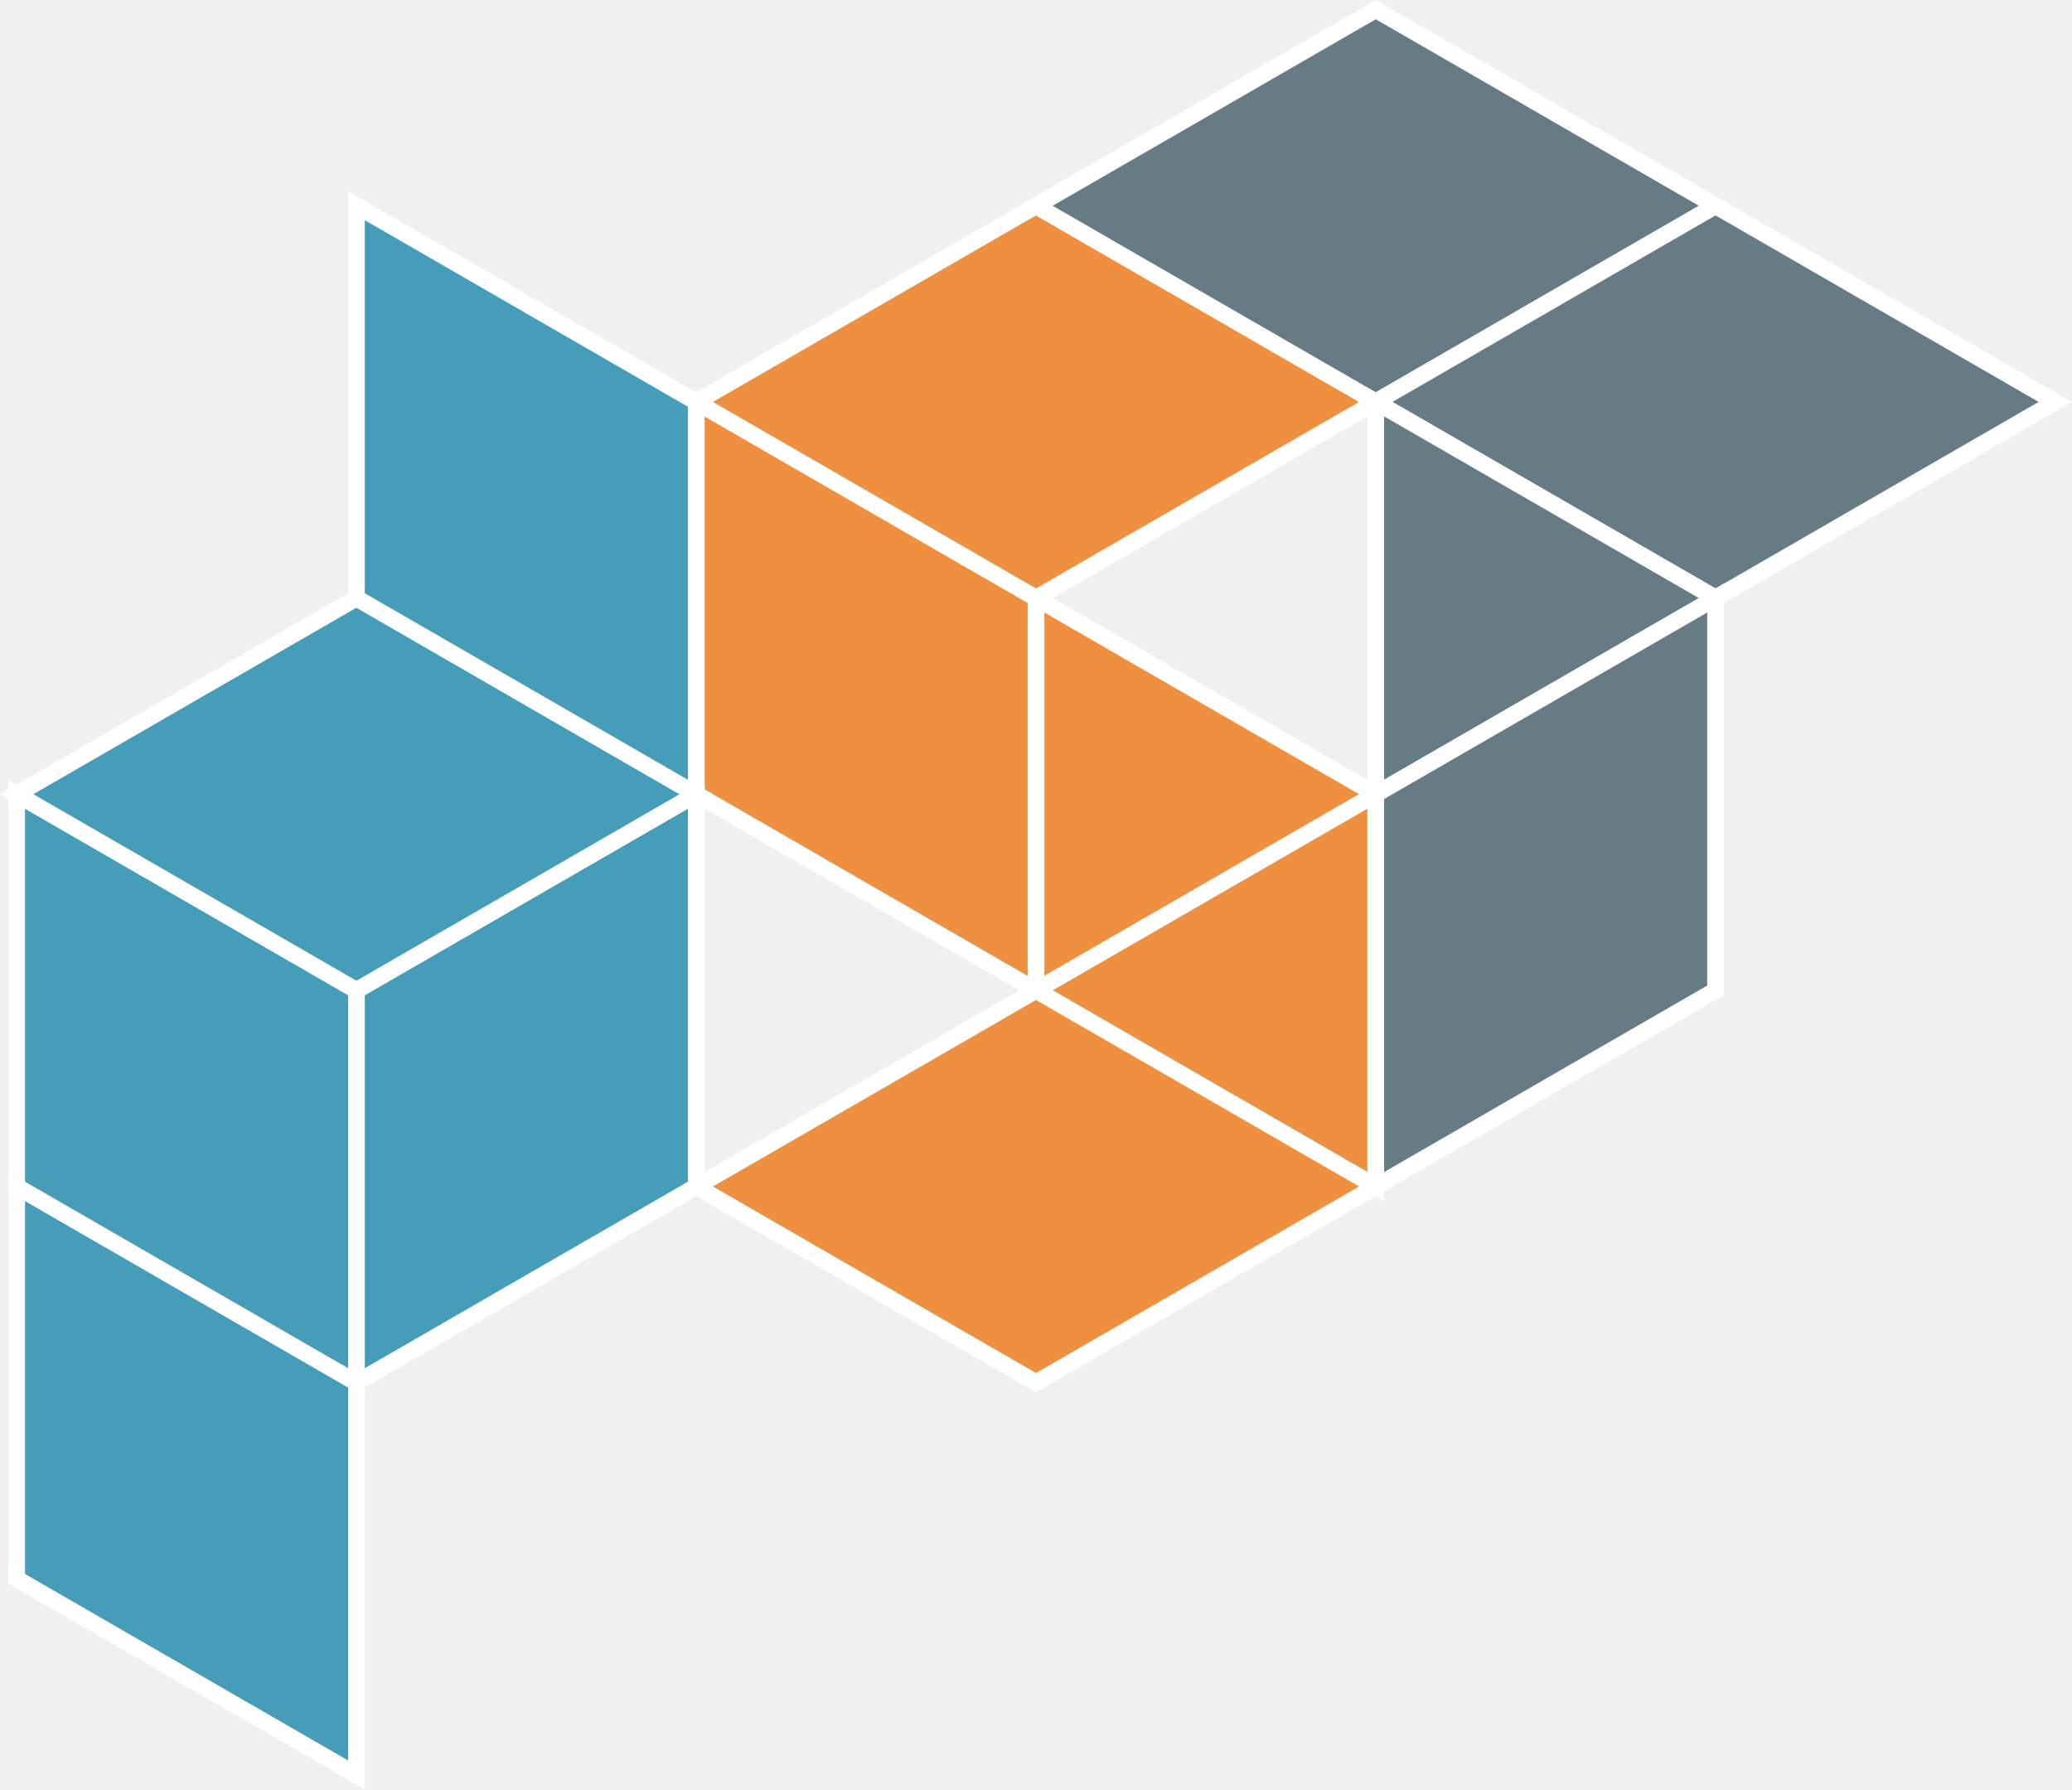
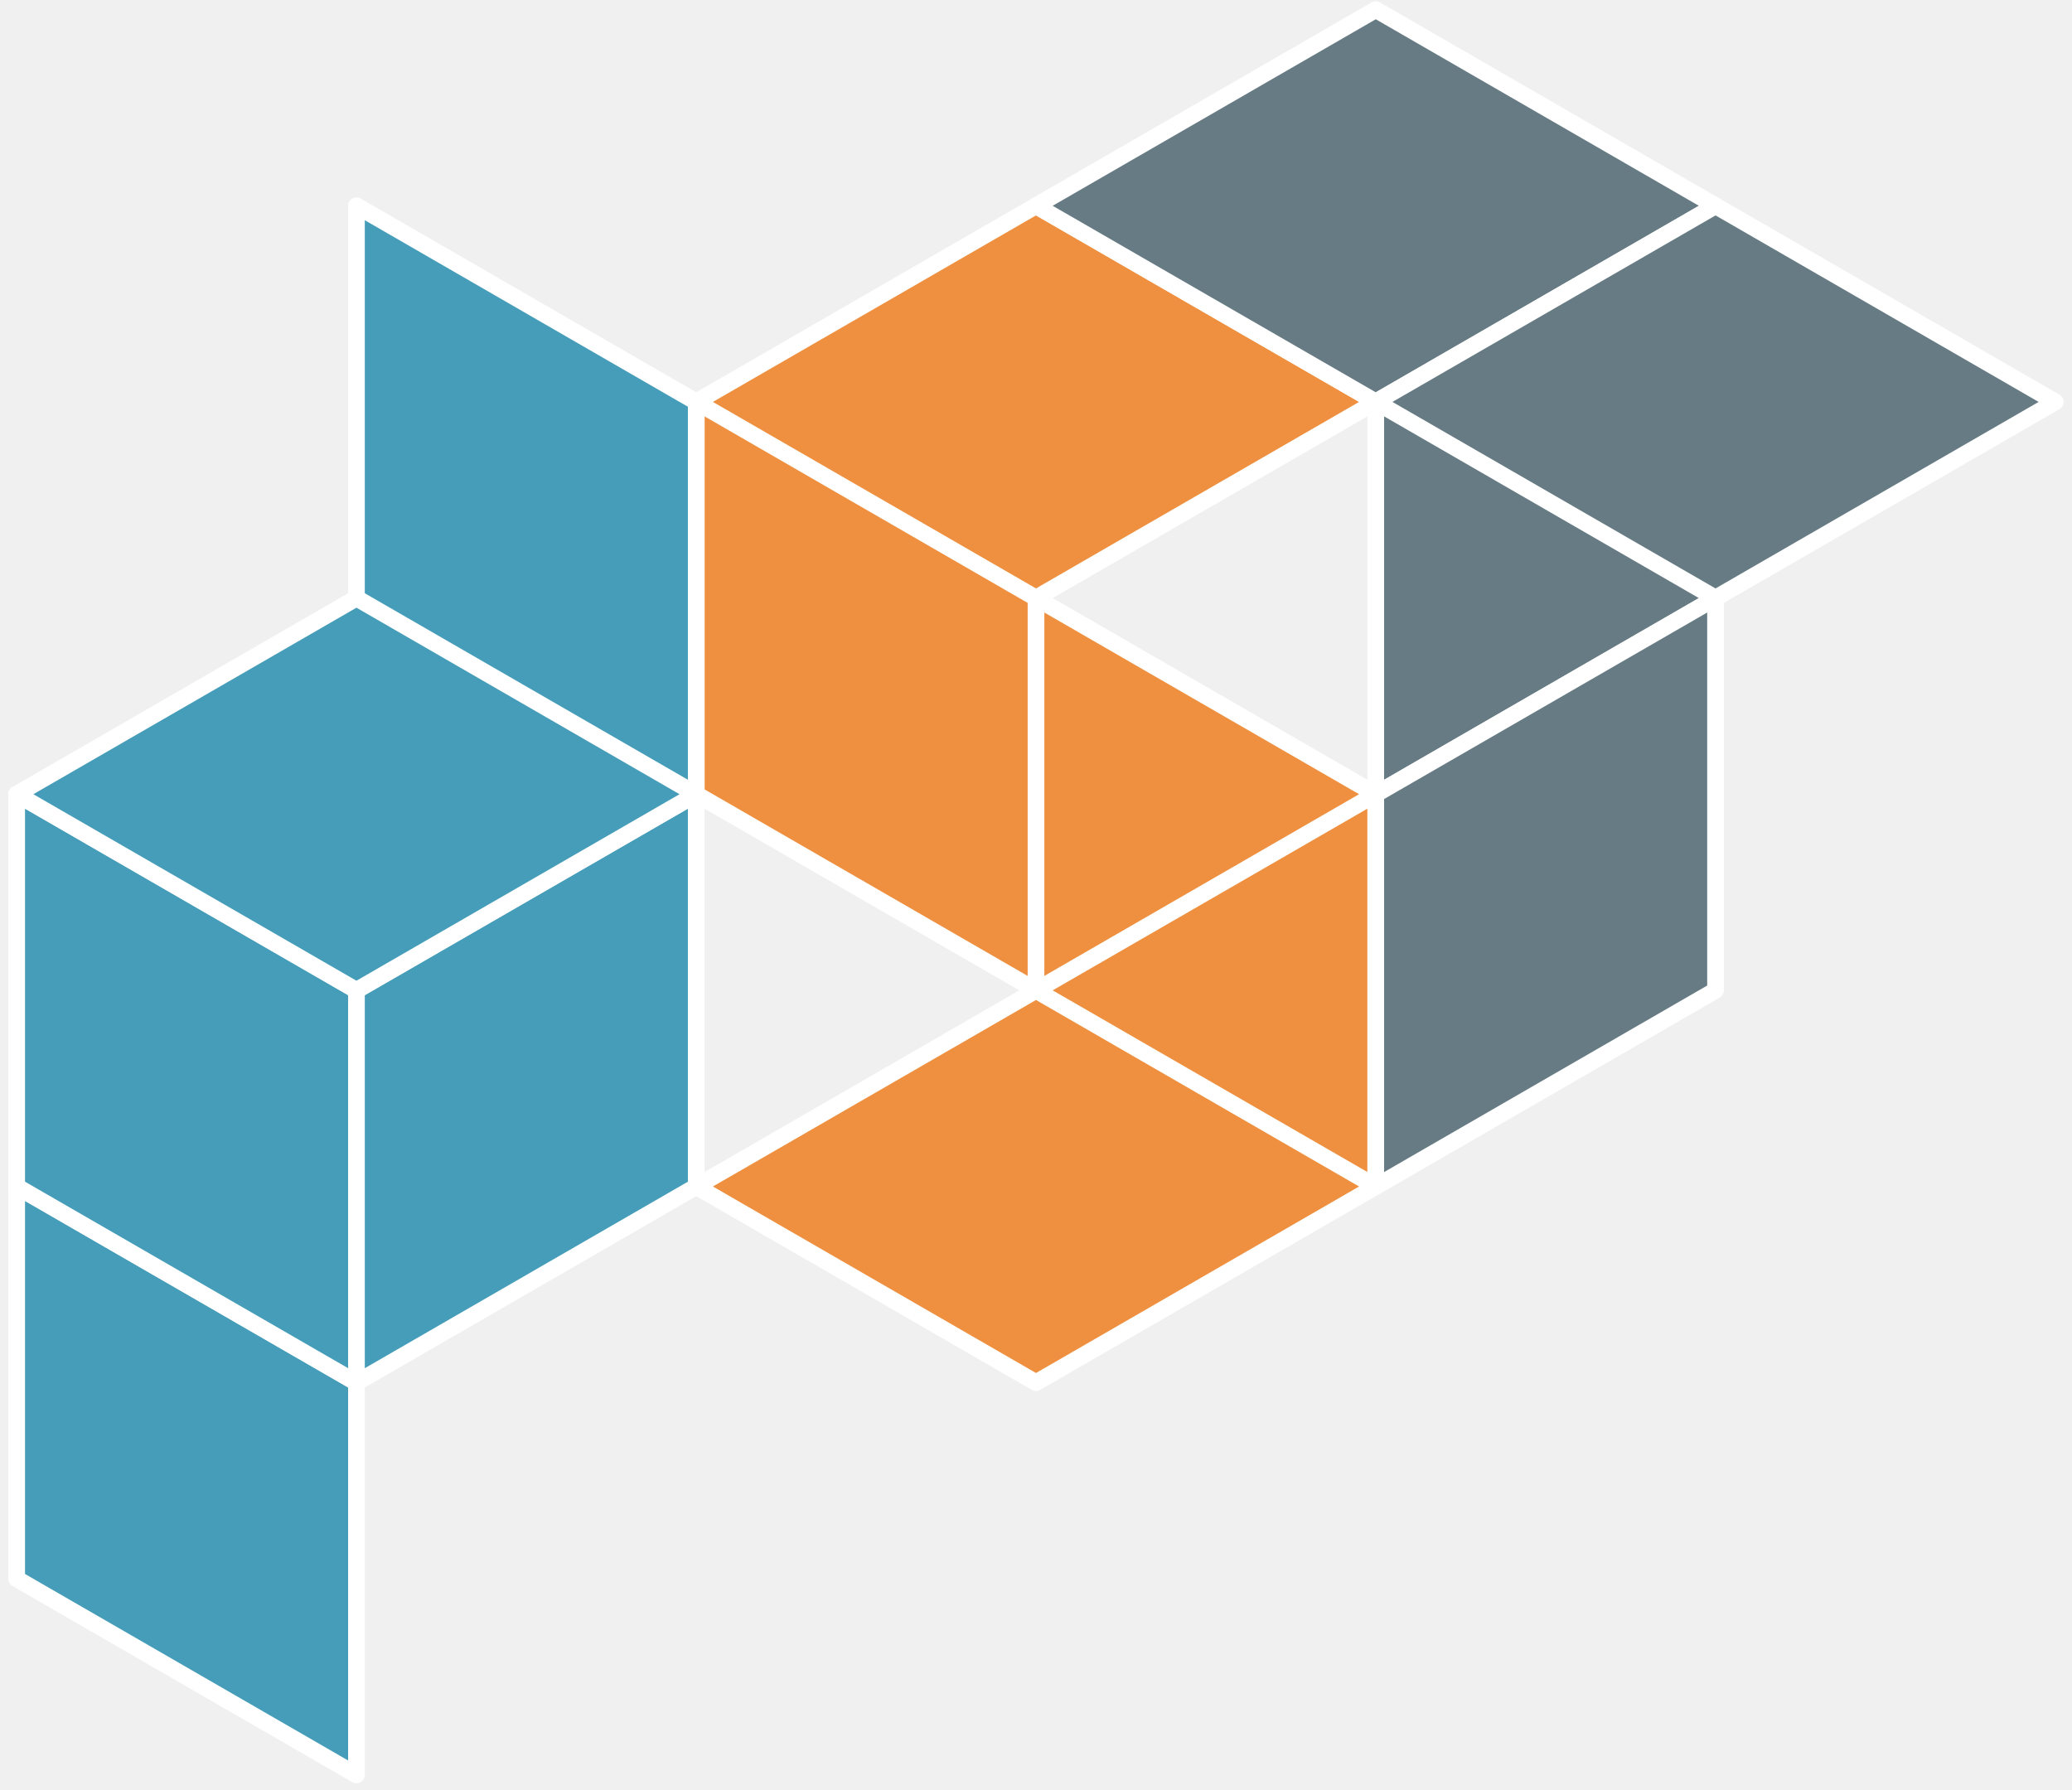
- <svg xmlns="http://www.w3.org/2000/svg" id="svg3893" version="1.1" viewBox="0 0 248.364 214.512" height="214.512mm" width="248.364mm">
-   <defs id="defs3887" />
-   <g transform="translate(-4.329963,-38.55354)" id="layer1">
-     <g style="fill:#ee903f;fill-opacity:0.996" transform="translate(808.5035,-399.2305)" id="g1137-2">
-       <path id="path958-2-2" d="m -679.992,556.508 -6e-5,-47.028 40.727,23.514 z" style="fill:#ee903f;fill-opacity:0.996;stroke:#ffffff;stroke-width:2;stroke-miterlimit:4;stroke-dasharray:none;stroke-opacity:1" />
-       <path id="path960-9-8" d="m -639.264,532.995 5e-5,47.028 -40.727,-23.514 z" style="fill:#ee903f;fill-opacity:0.996;stroke:#ffffff;stroke-width:2;stroke-miterlimit:4;stroke-dasharray:none;stroke-opacity:1" />
-       <path style="fill:#ee903f;fill-opacity:0.996;stroke:#ffffff;stroke-width:2;stroke-miterlimit:4;stroke-dasharray:none;stroke-opacity:1" d="m -679.992,556.508 -5e-5,-47.028 -40.727,-23.514 5e-5,47.028 z" id="path954-5-7-9" />
-       <path style="fill:#ee903f;fill-opacity:0.996;stroke:#ffffff;stroke-width:2;stroke-miterlimit:4;stroke-dasharray:none;stroke-opacity:1" d="m -679.992,509.481 40.728,-23.514 -40.727,-23.514 -40.727,23.514 z" id="path966-7-9-7" />
-       <path style="fill:#ee903f;fill-opacity:0.996;stroke:#ffffff;stroke-width:2;stroke-miterlimit:4;stroke-dasharray:none;stroke-opacity:1" d="m -679.992,603.536 40.728,-23.514 -40.727,-23.514 -40.727,23.514 z" id="path962-1-2-3" />
-     </g>
-     <g transform="translate(786.6078,-139.4304)" id="g995-6">
-       <path style="fill:#459db9;fill-opacity:1;stroke:#ffffff;stroke-width:2;stroke-miterlimit:4;stroke-dasharray:none;stroke-opacity:1" d="m -739.551,343.736 5e-5,47.028 -40.727,-23.514 -6e-5,-47.028 z" id="path946-6-6-1" />
-       <path id="path948-7-2-2" d="m -739.551,296.708 5e-5,47.028 -40.727,-23.514 -6e-5,-47.028 z" style="fill:#459db9;fill-opacity:1;stroke:#ffffff;stroke-width:2;stroke-miterlimit:4;stroke-dasharray:none;stroke-opacity:1" />
-       <path id="path950-5-6-9" d="m -698.823,273.195 -40.727,23.514 5e-5,47.028 40.727,-23.514 z" style="fill:#459db9;fill-opacity:1;stroke:#ffffff;stroke-width:2;stroke-miterlimit:4;stroke-dasharray:none;stroke-opacity:1" />
-       <path style="fill:#459db9;fill-opacity:1;stroke:#ffffff;stroke-width:2;stroke-miterlimit:4;stroke-dasharray:none;stroke-opacity:1" d="m -739.55,249.68 -40.728,23.514 40.727,23.514 40.727,-23.514 z" id="path952-3-1-3" />
-       <path style="fill:#459db9;fill-opacity:1;stroke:#ffffff;stroke-width:2;stroke-miterlimit:4;stroke-dasharray:none;stroke-opacity:1" d="m -698.823,273.194 -5e-5,-47.028 -40.727,-23.514 5e-5,47.028 z" id="path954-5-8-1" />
-     </g>
-     <g transform="translate(340.1911,-61.81542)" id="g3211-5">
-       <path style="fill:#667b83;fill-opacity:1;stroke:#ffffff;stroke-width:2;stroke-miterlimit:4;stroke-dasharray:none;stroke-opacity:1" d="m -170.952,148.552 40.728,-23.514 -40.727,-23.514 -40.727,23.514 z" id="path926-9-2" />
-       <path id="path928-3-5" d="m -130.225,172.066 40.728,-23.514 -40.727,-23.514 -40.727,23.514 z" style="fill:#667b83;fill-opacity:1;stroke:#ffffff;stroke-width:2;stroke-miterlimit:4;stroke-dasharray:none;stroke-opacity:1" />
-       <path id="path930-7-4" d="m -170.952,148.552 5e-5,47.028 40.727,-23.514 z" style="fill:#667b83;fill-opacity:1;stroke:#ffffff;stroke-width:2;stroke-miterlimit:4;stroke-dasharray:none;stroke-opacity:1" />
-       <path style="fill:#667b83;fill-opacity:1;stroke:#ffffff;stroke-width:2;stroke-miterlimit:4;stroke-dasharray:none;stroke-opacity:1" d="m -130.225,172.066 -40.727,23.514 5e-5,47.028 40.727,-23.514 z" id="path934-4-7" />
-     </g>
+ <svg xmlns="http://www.w3.org/2000/svg" width="938.698" height="810.754" viewBox="0 0 248.364 214.512">
+   <g style="fill:#ee903f;fill-opacity:.996">
+     <path d="m-679.992 556.508-0-47.028 40.727 23.514zm40.727-23.514 0 47.028-40.727-23.514zm-40.727 23.514-0-47.028-40.727-23.514 0 47.028zm-0-47.028 40.728-23.514-40.727-23.514-40.727 23.514zm-0 94.056 40.728-23.514-40.727-23.514-40.727 23.514z" style="fill:#ee903f;fill-opacity:.996;stroke:#fff;stroke-width:2;stroke-miterlimit:4;stroke-dasharray:none;stroke-opacity:1;stroke-linejoin:round" transform="translate(804.1735 -437.784)" />
  </g>
+   <path d="m-739.551 343.736 0 47.028-40.727-23.514-0-47.028z" style="fill:#459db9;fill-opacity:1;stroke:#fff;stroke-width:2;stroke-miterlimit:4;stroke-dasharray:none;stroke-opacity:1;stroke-linejoin:round" transform="translate(782.2778 -177.984)" />
+   <path d="m-739.551 296.708 0 47.028-40.727-23.514-0-47.028z" style="fill:#459db9;fill-opacity:1;stroke:#fff;stroke-width:2;stroke-miterlimit:4;stroke-dasharray:none;stroke-opacity:1;stroke-linejoin:round" transform="translate(782.2778 -177.984)" />
+   <path d="m-698.823 273.195-40.727 23.514 0 47.028 40.727-23.514z" style="fill:#459db9;fill-opacity:1;stroke:#fff;stroke-width:2;stroke-miterlimit:4;stroke-dasharray:none;stroke-opacity:1;stroke-linejoin:round" transform="translate(782.2778 -177.984)" />
+   <path d="m-739.55 249.68-40.728 23.514 40.727 23.514 40.727-23.514zm40.727 23.514-0-47.028-40.727-23.514 0 47.028z" style="fill:#459db9;fill-opacity:1;stroke:#fff;stroke-width:2;stroke-miterlimit:4;stroke-dasharray:none;stroke-opacity:1;stroke-linejoin:round" transform="translate(782.2778 -177.984)" />
+   <path d="m-170.952 148.552 40.728-23.514-40.727-23.514-40.727 23.514z" style="fill:#667b83;fill-opacity:1;stroke:#fff;stroke-width:2;stroke-miterlimit:4;stroke-dasharray:none;stroke-opacity:1;stroke-linejoin:round" transform="translate(335.8612 -100.369)" />
+   <path d="m-130.225 172.066 40.728-23.514-40.727-23.514-40.727 23.514zm-40.727-23.514 0 47.028 40.727-23.514z" style="fill:#667b83;fill-opacity:1;stroke:#fff;stroke-width:2;stroke-miterlimit:4;stroke-dasharray:none;stroke-opacity:1;stroke-linejoin:round" transform="translate(335.8612 -100.369)" />
+   <path d="m-130.225 172.066-40.727 23.514 0 47.028 40.727-23.514z" style="fill:#667b83;fill-opacity:1;stroke:#fff;stroke-width:2;stroke-miterlimit:4;stroke-dasharray:none;stroke-opacity:1;stroke-linejoin:round" transform="translate(335.8612 -100.369)" />
</svg>
